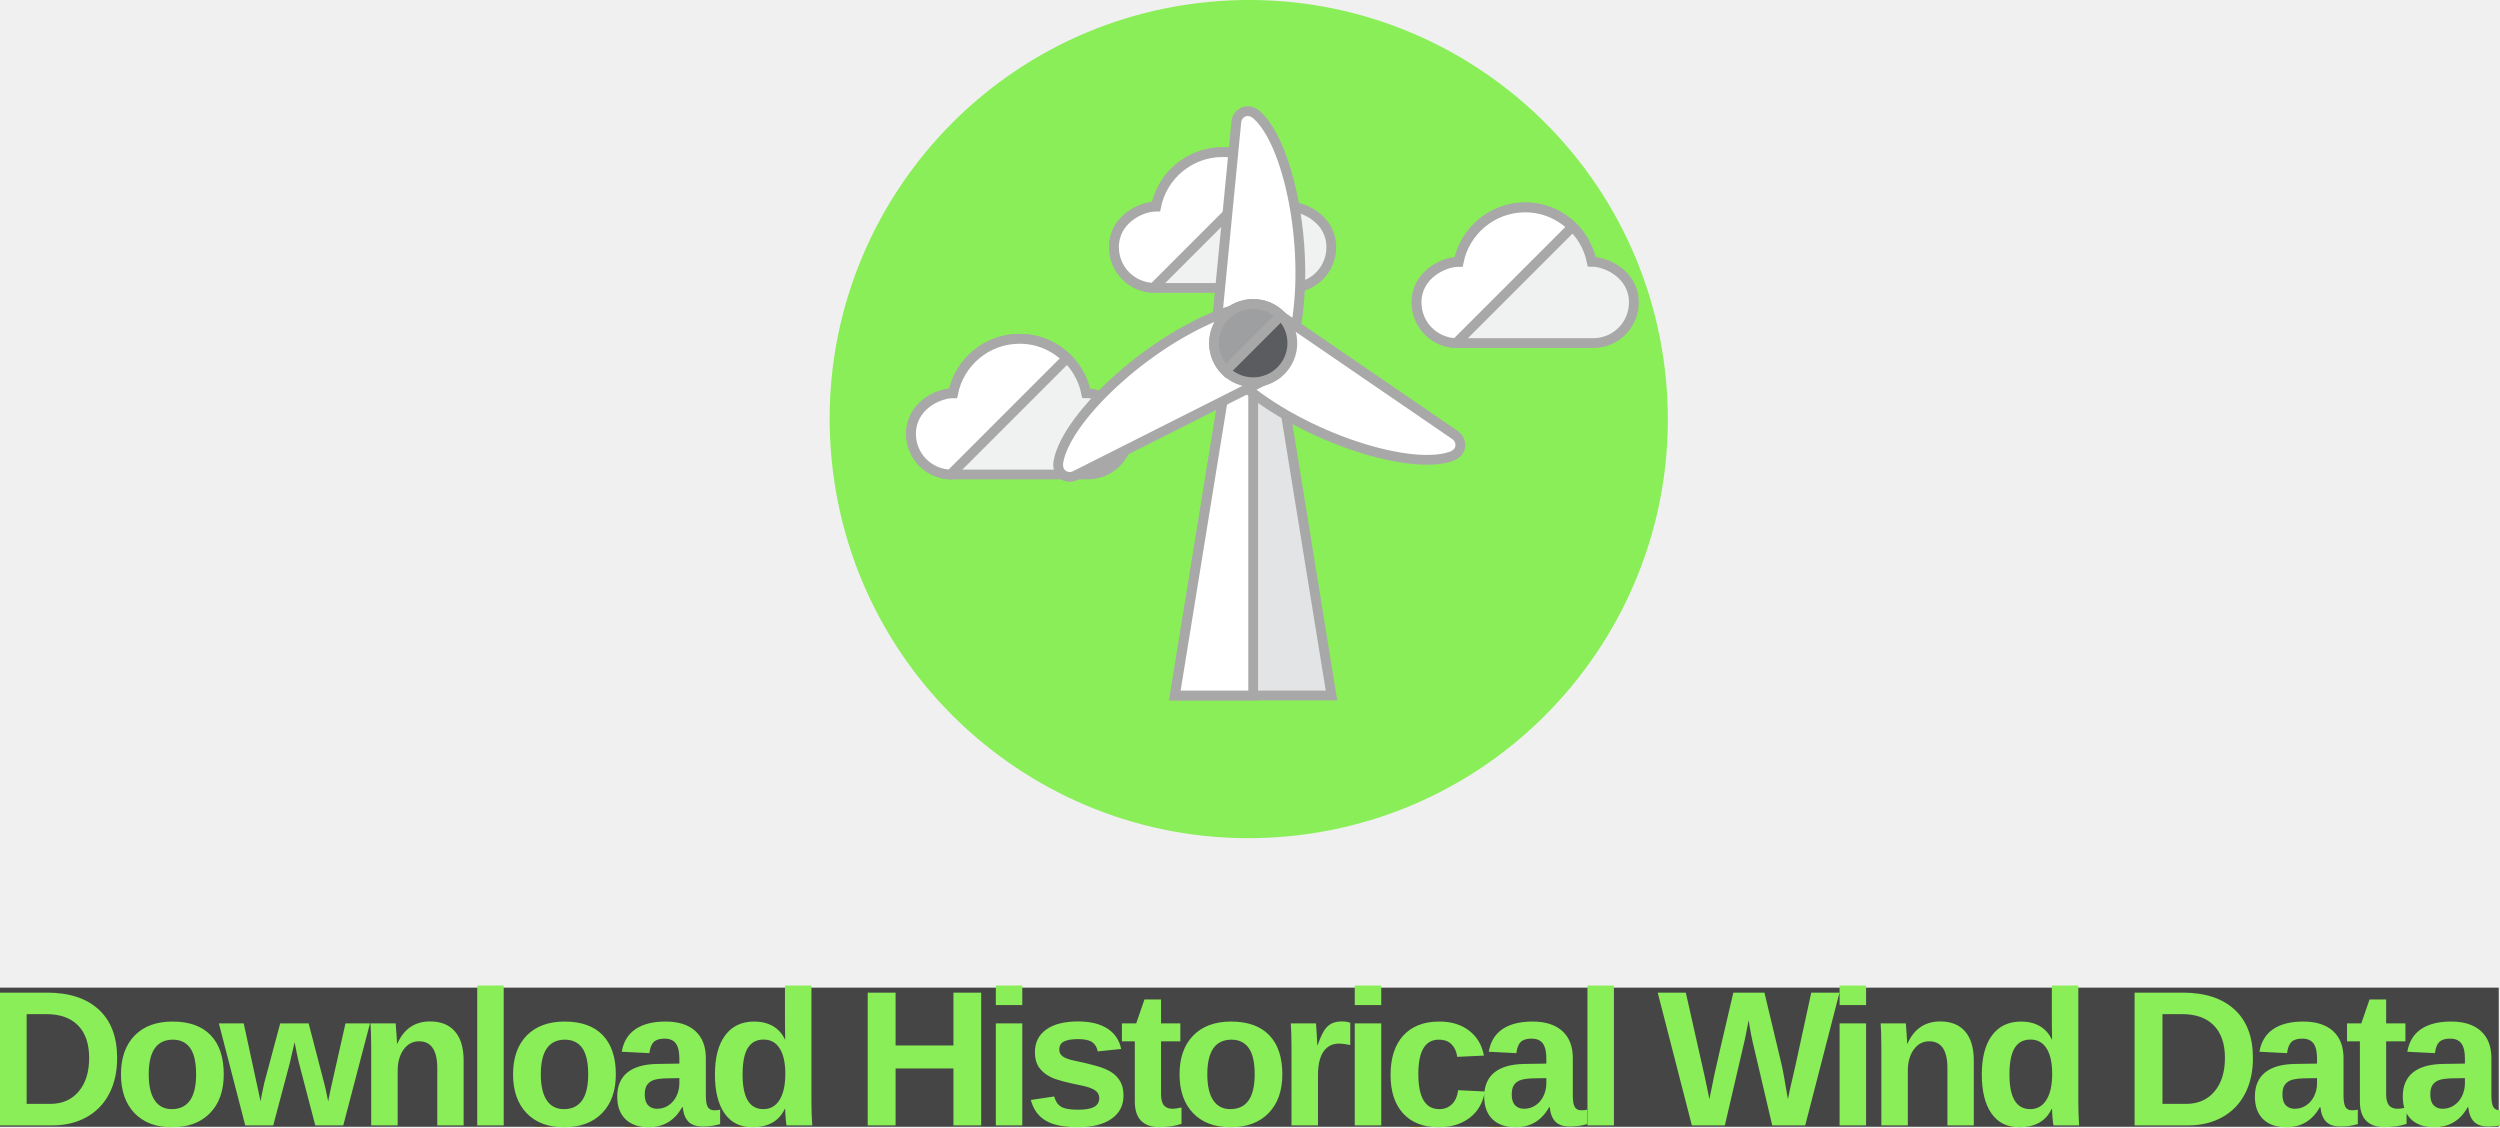
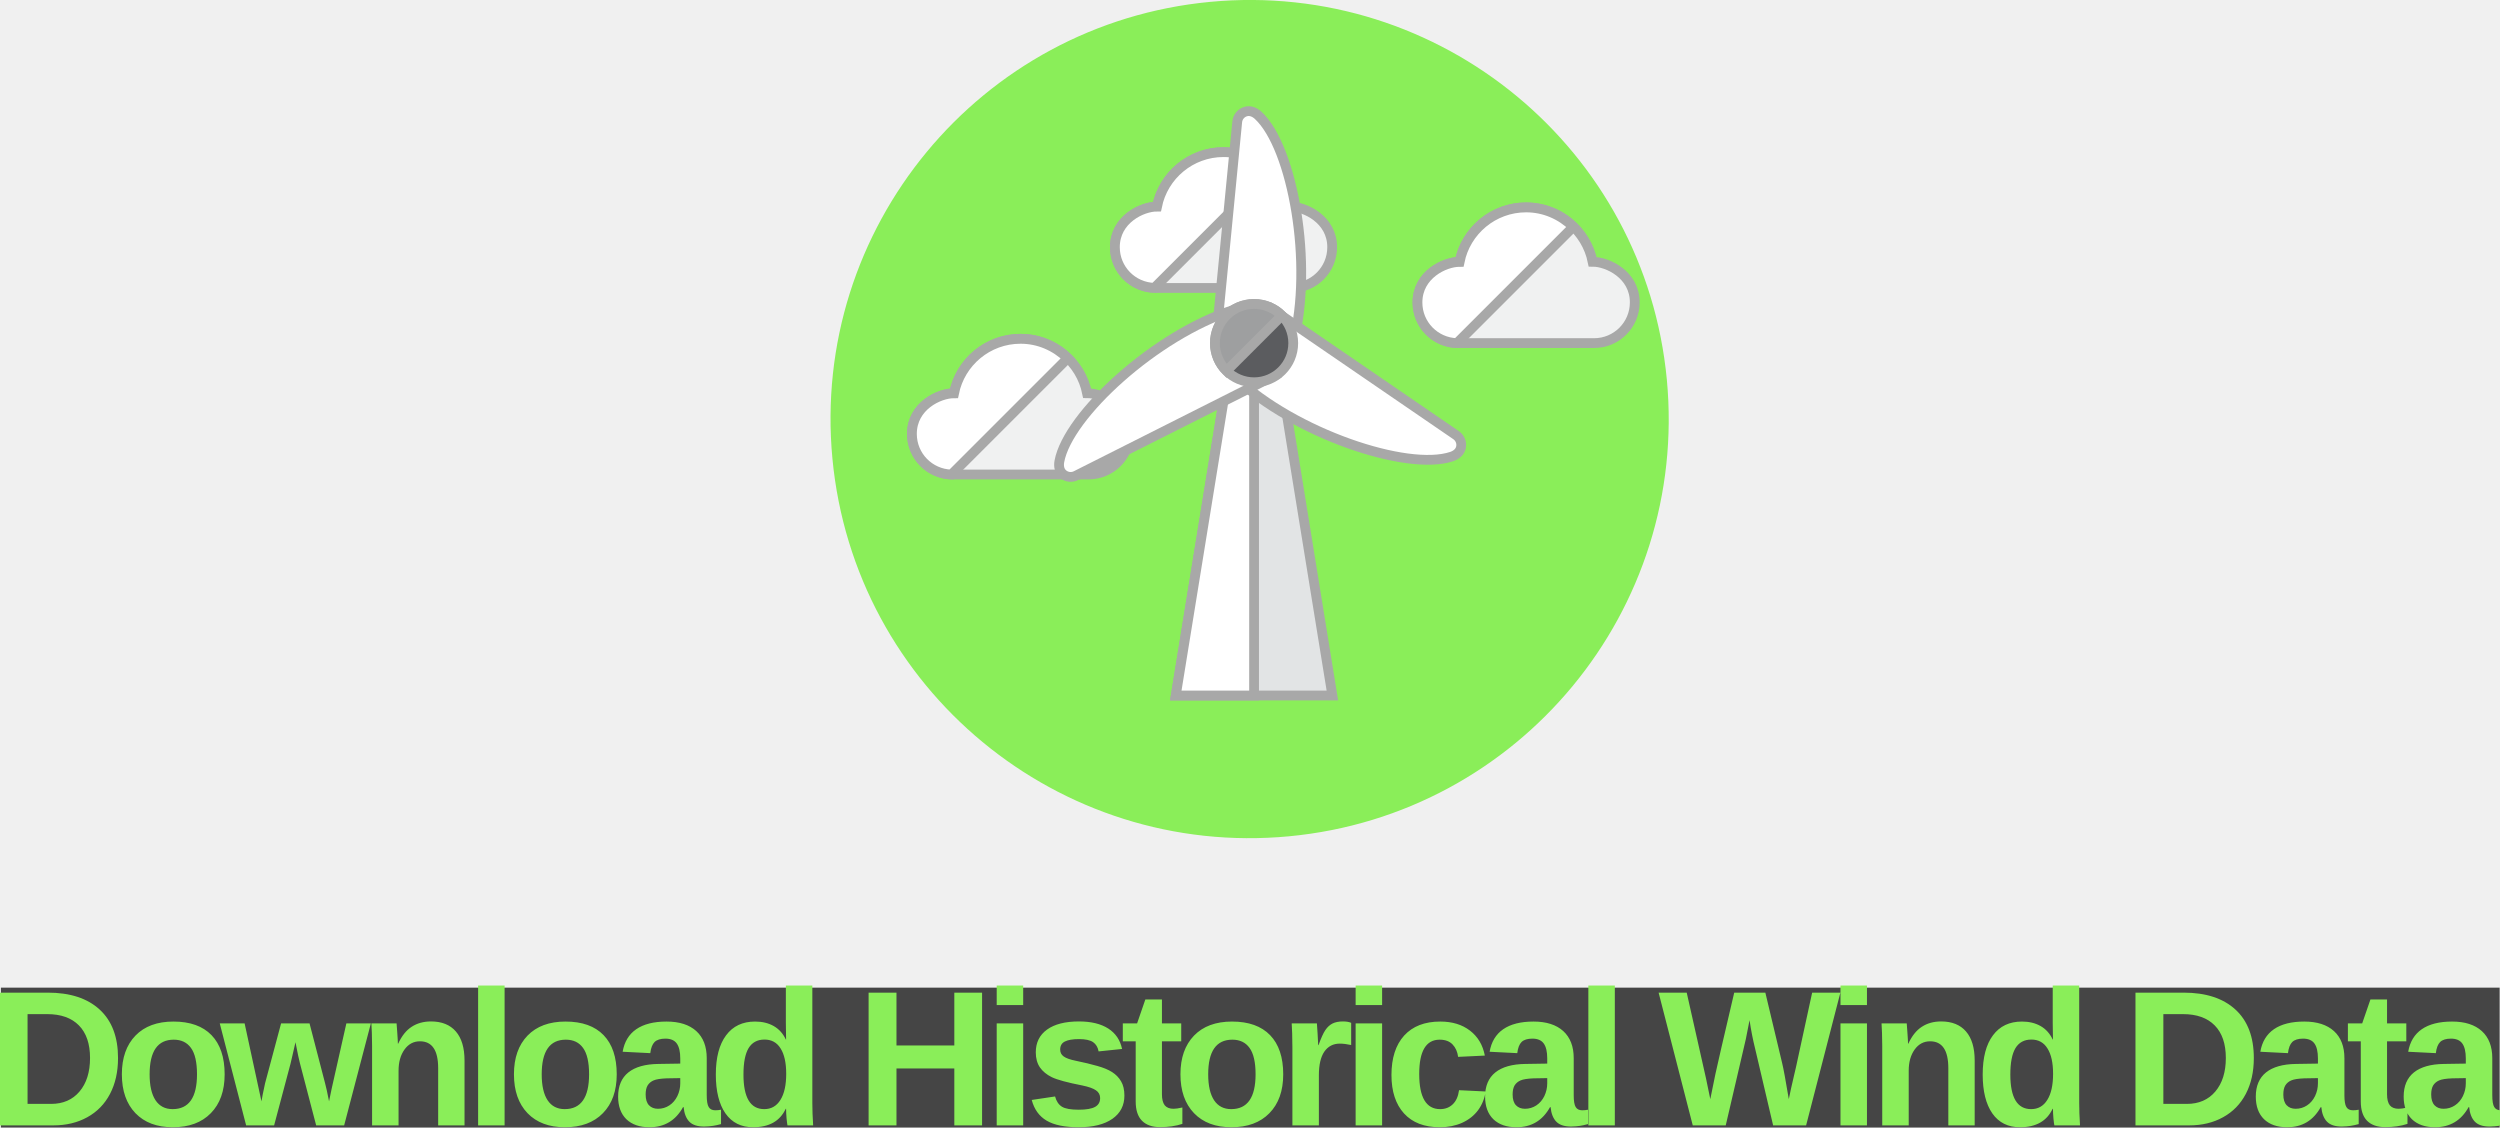
- <svg xmlns="http://www.w3.org/2000/svg" version="1.0" x="0px" y="0px" width="328.102" height="147.974" viewBox="0 0 328.102 147.974" xml:space="preserve" id="svg56">
+ <svg xmlns="http://www.w3.org/2000/svg" version="1.0" x="0px" y="0px" width="328.102" height="147.99" viewBox="0 0 328.102 147.99" xml:space="preserve" id="svg56">
  <defs id="defs60" />
-   <text xml:space="preserve" style="font-style:normal;font-variant:normal;font-weight:normal;font-stretch:normal;font-size:24px;line-height:1.25;font-family:Arial;-inkscape-font-specification:'Arial, Normal';font-variant-ligatures:normal;font-variant-caps:normal;font-variant-numeric:normal;font-feature-settings:normal;text-align:start;letter-spacing:0px;word-spacing:0px;writing-mode:lr-tb;text-anchor:start;fill:#ff9600;fill-opacity:1;stroke:none" id="text846-9" y="147.693" x="-1.969">
-     <tspan id="tspan844-6" x="-1.969" y="147.693">Download Historical Wind Data</tspan>
+   <text xml:space="preserve" style="font-style:normal;font-variant:normal;font-weight:normal;font-stretch:normal;font-size:24px;line-height:1.25;font-family:Arial;-inkscape-font-specification:'Arial, Normal';font-variant-ligatures:normal;font-variant-caps:normal;font-variant-numeric:normal;font-feature-settings:normal;text-align:start;letter-spacing:0px;word-spacing:0px;writing-mode:lr-tb;text-anchor:start;fill:#ff9600;fill-opacity:1;stroke:none" id="text846-9" y="147.693" x="-1.852">
+     <tspan id="tspan844-6" x="-1.852" y="147.693">Download Historical Wind Data</tspan>
  </text>
-   <g id="Artboard" transform="translate(98.6087)">
+   <g id="Artboard" transform="translate(98.7257)">
</g>
-   <circle id="circle3" r="55" cy="-70.187" cx="-157.979" style="fill:#8aee59;fill-opacity:1" transform="rotate(174.5972)" />
-   <g style="stroke:#a8a8a8;stroke-opacity:1" id="g7" transform="matrix(1.28455,0,0,1.28455,93.8186,-15.34306)">
+   <circle id="circle3" r="55" cy="-70.198" cx="-158.095" style="fill:#8aee59;fill-opacity:1" transform="rotate(174.5972)" />
+   <g style="stroke:#a8a8a8;stroke-opacity:1" id="g7" transform="matrix(1.28455,0,0,1.28455,93.9356,-15.34306)">
    <path style="fill:#e2e4e5;stroke:#a8a8a8;stroke-opacity:1" d="M 57.645,49.979 C 56.939,50.607 56.019,51 55,51 53.981,51 53.061,50.607 52.355,49.979 L 47,83 h 16 z" id="path5" />
  </g>
-   <g style="fill:#ffffff;fill-opacity:1;stroke:#a8a8a8;stroke-width:1;stroke-miterlimit:4;stroke-dasharray:none;stroke-opacity:1" id="g11" transform="matrix(1.28455,0,0,1.28455,93.8186,-15.34306)">
+   <g style="fill:#ffffff;fill-opacity:1;stroke:#a8a8a8;stroke-width:1;stroke-miterlimit:4;stroke-dasharray:none;stroke-opacity:1" id="g11" transform="matrix(1.28455,0,0,1.28455,93.9356,-15.34306)">
    <path style="fill:#ffffff;fill-opacity:1;stroke:#a8a8a8;stroke-width:1;stroke-miterlimit:4;stroke-dasharray:none;stroke-opacity:1" d="m 55,51 c -1.019,0 -1.939,-0.393 -2.645,-1.021 L 47,83 h 8 z" id="path9" />
  </g>
-   <g id="g4823" transform="translate(131.7247,0.4661015)">
+   <g id="g4823" transform="translate(131.8417,0.4661018)">
    <g transform="matrix(1.28455,0,0,1.28455,-15.0671,-15.34306)" id="g31" style="stroke:#a8a8a8;stroke-opacity:1">
      <path id="path29" d="M 45.2,36.838 C 45.2,39.141 43.341,41 41.037,41 H 27.163 C 24.859,41 23,39.141 23,36.838 c 0,-2.843 2.775,-4.149 4.301,-4.149 0.638,-3.177 3.441,-5.564 6.799,-5.564 3.358,0 6.161,2.386 6.799,5.564 1.526,0 4.301,1.307 4.301,4.149 z" style="fill:#f0f1f1;stroke:#a8a8a8;stroke-opacity:1" />
    </g>
    <g transform="matrix(1.28455,0,0,1.28455,-15.0671,-15.34306)" id="g39" style="stroke:#a8a8a8;stroke-opacity:1">
      <path id="path37" d="m 34.1,27.125 c -3.358,0 -6.161,2.386 -6.799,5.564 -1.526,0 -4.301,1.305 -4.301,4.148 0,2.26 1.793,4.082 4.037,4.15 L 38.918,29.106 C 37.669,27.89 35.98,27.125 34.1,27.125 Z" style="fill:#ffffff;stroke:#a8a8a8;stroke-opacity:1" />
    </g>
  </g>
-   <g style="stroke:#a8a8a8;stroke-opacity:1" id="g15" transform="matrix(1.28455,0,0,1.28455,93.8186,-15.34306)">
+   <g style="stroke:#a8a8a8;stroke-opacity:1" id="g15" transform="matrix(1.28455,0,0,1.28455,93.9356,-15.34306)">
    <path style="fill:#ffffff;stroke:#a8a8a8;stroke-opacity:1" d="m 58.998,47 c 2.086,-8.035 -0.053,-20.028 -3.582,-23.274 -0.36,-0.331 -0.821,-0.525 -1.288,-0.381 -0.467,0.144 -0.802,0.554 -0.849,1.041 L 51.077,47 Z" id="path13" />
  </g>
-   <g style="stroke:#a8a8a8;stroke-opacity:1" id="g19" transform="matrix(1.28455,0,0,1.28455,93.8186,-15.34306)">
+   <g style="stroke:#a8a8a8;stroke-opacity:1" id="g19" transform="matrix(1.28455,0,0,1.28455,93.9356,-15.34306)">
    <path style="fill:#ffffff;stroke:#a8a8a8;stroke-opacity:1" d="m 53.071,50.502 c 6.031,5.704 17.568,9.617 22.114,8.091 0.463,-0.155 0.856,-0.466 0.955,-0.944 0.099,-0.478 -0.099,-0.97 -0.502,-1.246 L 56.893,43.563 Z" id="path17" />
  </g>
-   <g id="g4817-4" transform="translate(51.39187,17.24535)">
+   <g id="g4817-4" transform="translate(51.50887,17.24535)">
    <g transform="matrix(1.28455,0,0,1.28455,-15.0671,-15.34306)" id="g35-9" style="stroke:#a8a8a8;stroke-opacity:1">
      <path id="path33-4" d="M 87,42.838 C 87,45.141 85.141,47 82.837,47 H 68.962 C 66.659,47 64.8,45.141 64.8,42.838 c 0,-2.843 2.775,-4.149 4.301,-4.149 0.638,-3.177 3.441,-5.564 6.799,-5.564 3.358,0 6.16,2.386 6.799,5.564 1.526,0 4.301,1.307 4.301,4.149 z" style="fill:#f0f1f1;stroke:#a8a8a8;stroke-opacity:1" />
    </g>
    <g transform="matrix(1.28455,0,0,1.28455,-15.0671,-15.34306)" id="g43-1" style="stroke:#a8a8a8;stroke-opacity:1">
      <path id="path41-1" d="m 75.9,33.138 c -3.358,0 -6.161,2.386 -6.799,5.564 -1.526,0 -4.301,1.305 -4.301,4.148 0,2.26 1.793,4.082 4.037,4.15 L 80.718,35.119 C 79.469,33.903 77.78,33.138 75.9,33.138 Z" style="fill:#ffffff;stroke:#a8a8a8;stroke-opacity:1" />
    </g>
  </g>
-   <g style="stroke:#a8a8a8;stroke-opacity:1" id="g23" transform="matrix(1.28455,0,0,1.28455,93.8186,-15.34306)">
+   <g style="stroke:#a8a8a8;stroke-opacity:1" id="g23" transform="matrix(1.28455,0,0,1.28455,93.9356,-15.34306)">
    <path style="fill:#ffffff;stroke:#a8a8a8;stroke-opacity:1" d="m 52.863,43.621 c -7.906,2.531 -16.899,10.748 -17.757,15.466 -0.087,0.481 -0.005,0.975 0.366,1.292 0.371,0.318 0.897,0.381 1.333,0.161 L 57.096,50.316 Z" id="path21" />
  </g>
-   <g id="g4817" transform="translate(117.7416)">
+   <g id="g4817" transform="translate(117.8586)">
    <g transform="matrix(1.28455,0,0,1.28455,-15.0671,-15.34306)" id="g35" style="stroke:#a8a8a8;stroke-opacity:1">
      <path id="path33" d="M 87,42.838 C 87,45.141 85.141,47 82.837,47 H 68.962 C 66.659,47 64.8,45.141 64.8,42.838 c 0,-2.843 2.775,-4.149 4.301,-4.149 0.638,-3.177 3.441,-5.564 6.799,-5.564 3.358,0 6.16,2.386 6.799,5.564 1.526,0 4.301,1.307 4.301,4.149 z" style="fill:#f0f1f1;stroke:#a8a8a8;stroke-opacity:1" />
    </g>
    <g transform="matrix(1.28455,0,0,1.28455,-15.0671,-15.34306)" id="g43" style="stroke:#a8a8a8;stroke-opacity:1">
      <path id="path41" d="m 75.9,33.138 c -3.358,0 -6.161,2.386 -6.799,5.564 -1.526,0 -4.301,1.305 -4.301,4.148 0,2.26 1.793,4.082 4.037,4.15 L 80.718,35.119 C 79.469,33.903 77.78,33.138 75.9,33.138 Z" style="fill:#ffffff;stroke:#a8a8a8;stroke-opacity:1" />
    </g>
  </g>
-   <g style="stroke:#a8a8a8;stroke-opacity:1" id="g47" transform="matrix(1.28455,0,0,1.28455,93.8186,-15.34306)">
+   <g style="stroke:#a8a8a8;stroke-opacity:1" id="g47" transform="matrix(1.28455,0,0,1.28455,93.9356,-15.34306)">
    <circle style="fill:#5b5c5f;stroke:#a8a8a8;stroke-opacity:1" cx="55" cy="47" r="4" id="circle45" />
  </g>
-   <g style="stroke:#a8a8a8;stroke-opacity:1" id="g51" transform="matrix(1.28455,0,0,1.28455,93.8186,-15.34306)">
+   <g style="stroke:#a8a8a8;stroke-opacity:1" id="g51" transform="matrix(1.28455,0,0,1.28455,93.9356,-15.34306)">
    <path style="fill:#9e9fa0;stroke:#a8a8a8;stroke-opacity:1" d="m 55,43 c -2.209,0 -4,1.791 -4,4 0,1.111 0.454,2.115 1.185,2.839 l 5.654,-5.654 C 57.115,43.454 56.111,43 55,43 Z" id="path49" />
  </g>
-   <g aria-label="Download Historical Wind Data" transform="matrix(0.9515983,0,0,1,103.9377,2.79661)" style="font-style:normal;font-variant:normal;font-weight:normal;font-stretch:normal;font-size:13.333px;line-height:1.25;font-family:Arial;-inkscape-font-specification:'Arial, Normal';font-variant-ligatures:normal;font-variant-caps:normal;font-variant-numeric:normal;font-feature-settings:normal;text-align:start;letter-spacing:-0.072px;word-spacing:0px;writing-mode:lr-tb;text-anchor:start;fill:#8aee59;fill-opacity:1;stroke:none" id="text4854">
-     <rect style="opacity:1;fill:#454545;fill-opacity:1;fill-rule:evenodd;stroke:none;stroke-width:8.118;stroke-linecap:round;stroke-linejoin:round;stroke-miterlimit:4;stroke-dasharray:none;stroke-dashoffset:0;stroke-opacity:1;paint-order:stroke fill markers" id="rect1225" width="344.616" height="18.258" x="-109.224" y="126.823" />
-     <text xml:space="preserve" style="font-style:normal;font-variant:normal;font-weight:bold;font-stretch:normal;font-size:25.97px;line-height:1.25;font-family:Arial;-inkscape-font-specification:'Arial, Bold';font-variant-ligatures:normal;font-variant-caps:normal;font-variant-numeric:normal;font-feature-settings:normal;text-align:start;letter-spacing:0px;word-spacing:0px;writing-mode:lr;text-anchor:start;fill:#8aee59;fill-opacity:1;stroke:none;stroke-width:1.025;" id="text846" y="148.536" x="-108.446" transform="scale(1.025116,0.975499)">
-       <tspan id="tspan844" x="-108.446" y="148.536" style="font-style:normal;font-variant:normal;font-weight:bold;font-stretch:normal;font-size:25.97px;font-family:Arial;-inkscape-font-specification:'Arial, Bold';font-variant-ligatures:normal;font-variant-caps:normal;font-variant-numeric:normal;font-feature-settings:normal;text-align:start;writing-mode:lr;text-anchor:start;fill:#8aee59;fill-opacity:1;stroke-width:1.025;letter-spacing:-1.599px">Download Historical Wind Data</tspan>
+   <g aria-label="Download Historical Wind Data" transform="matrix(0.9515983,0,0,1,104.0547,2.79661)" style="font-style:normal;font-variant:normal;font-weight:normal;font-stretch:normal;font-size:13.333px;line-height:1.25;font-family:Arial;-inkscape-font-specification:'Arial, Normal';font-variant-ligatures:normal;font-variant-caps:normal;font-variant-numeric:normal;font-feature-settings:normal;text-align:start;letter-spacing:-0.072px;word-spacing:0px;writing-mode:lr-tb;text-anchor:start;fill:#8aee59;fill-opacity:1;stroke:none" id="text4854">
+     <rect style="opacity:1;fill:#454545;fill-opacity:1;fill-rule:evenodd;stroke:none;stroke-width:8.141;stroke-linecap:round;stroke-linejoin:round;stroke-miterlimit:4;stroke-dasharray:none;stroke-dashoffset:0;stroke-opacity:1;paint-order:stroke fill markers" id="rect1225" width="344.616" height="18.36" x="-109.224" y="126.823" />
+     <text xml:space="preserve" style="font-style:normal;font-variant:normal;font-weight:bold;font-stretch:normal;font-size:25.97px;line-height:1.25;font-family:Arial;-inkscape-font-specification:'Arial, Bold';font-variant-ligatures:normal;font-variant-caps:normal;font-variant-numeric:normal;font-feature-settings:normal;text-align:start;letter-spacing:0px;word-spacing:0px;writing-mode:lr-tb;text-anchor:start;fill:#8aee59;fill-opacity:1;stroke:none;stroke-width:1.025" id="text846" y="148.536" x="-108.446" transform="scale(1.025116,0.975499)">
+       <tspan id="tspan844" x="-108.446" y="148.536" style="font-style:normal;font-variant:normal;font-weight:bold;font-stretch:normal;font-size:25.97px;font-family:Arial;-inkscape-font-specification:'Arial, Bold';font-variant-ligatures:normal;font-variant-caps:normal;font-variant-numeric:normal;font-feature-settings:normal;text-align:start;letter-spacing:-1.599px;writing-mode:lr-tb;text-anchor:start;fill:#8aee59;fill-opacity:1;stroke-width:1.025">Download Historical Wind Data</tspan>
    </text>
  </g>
</svg>
